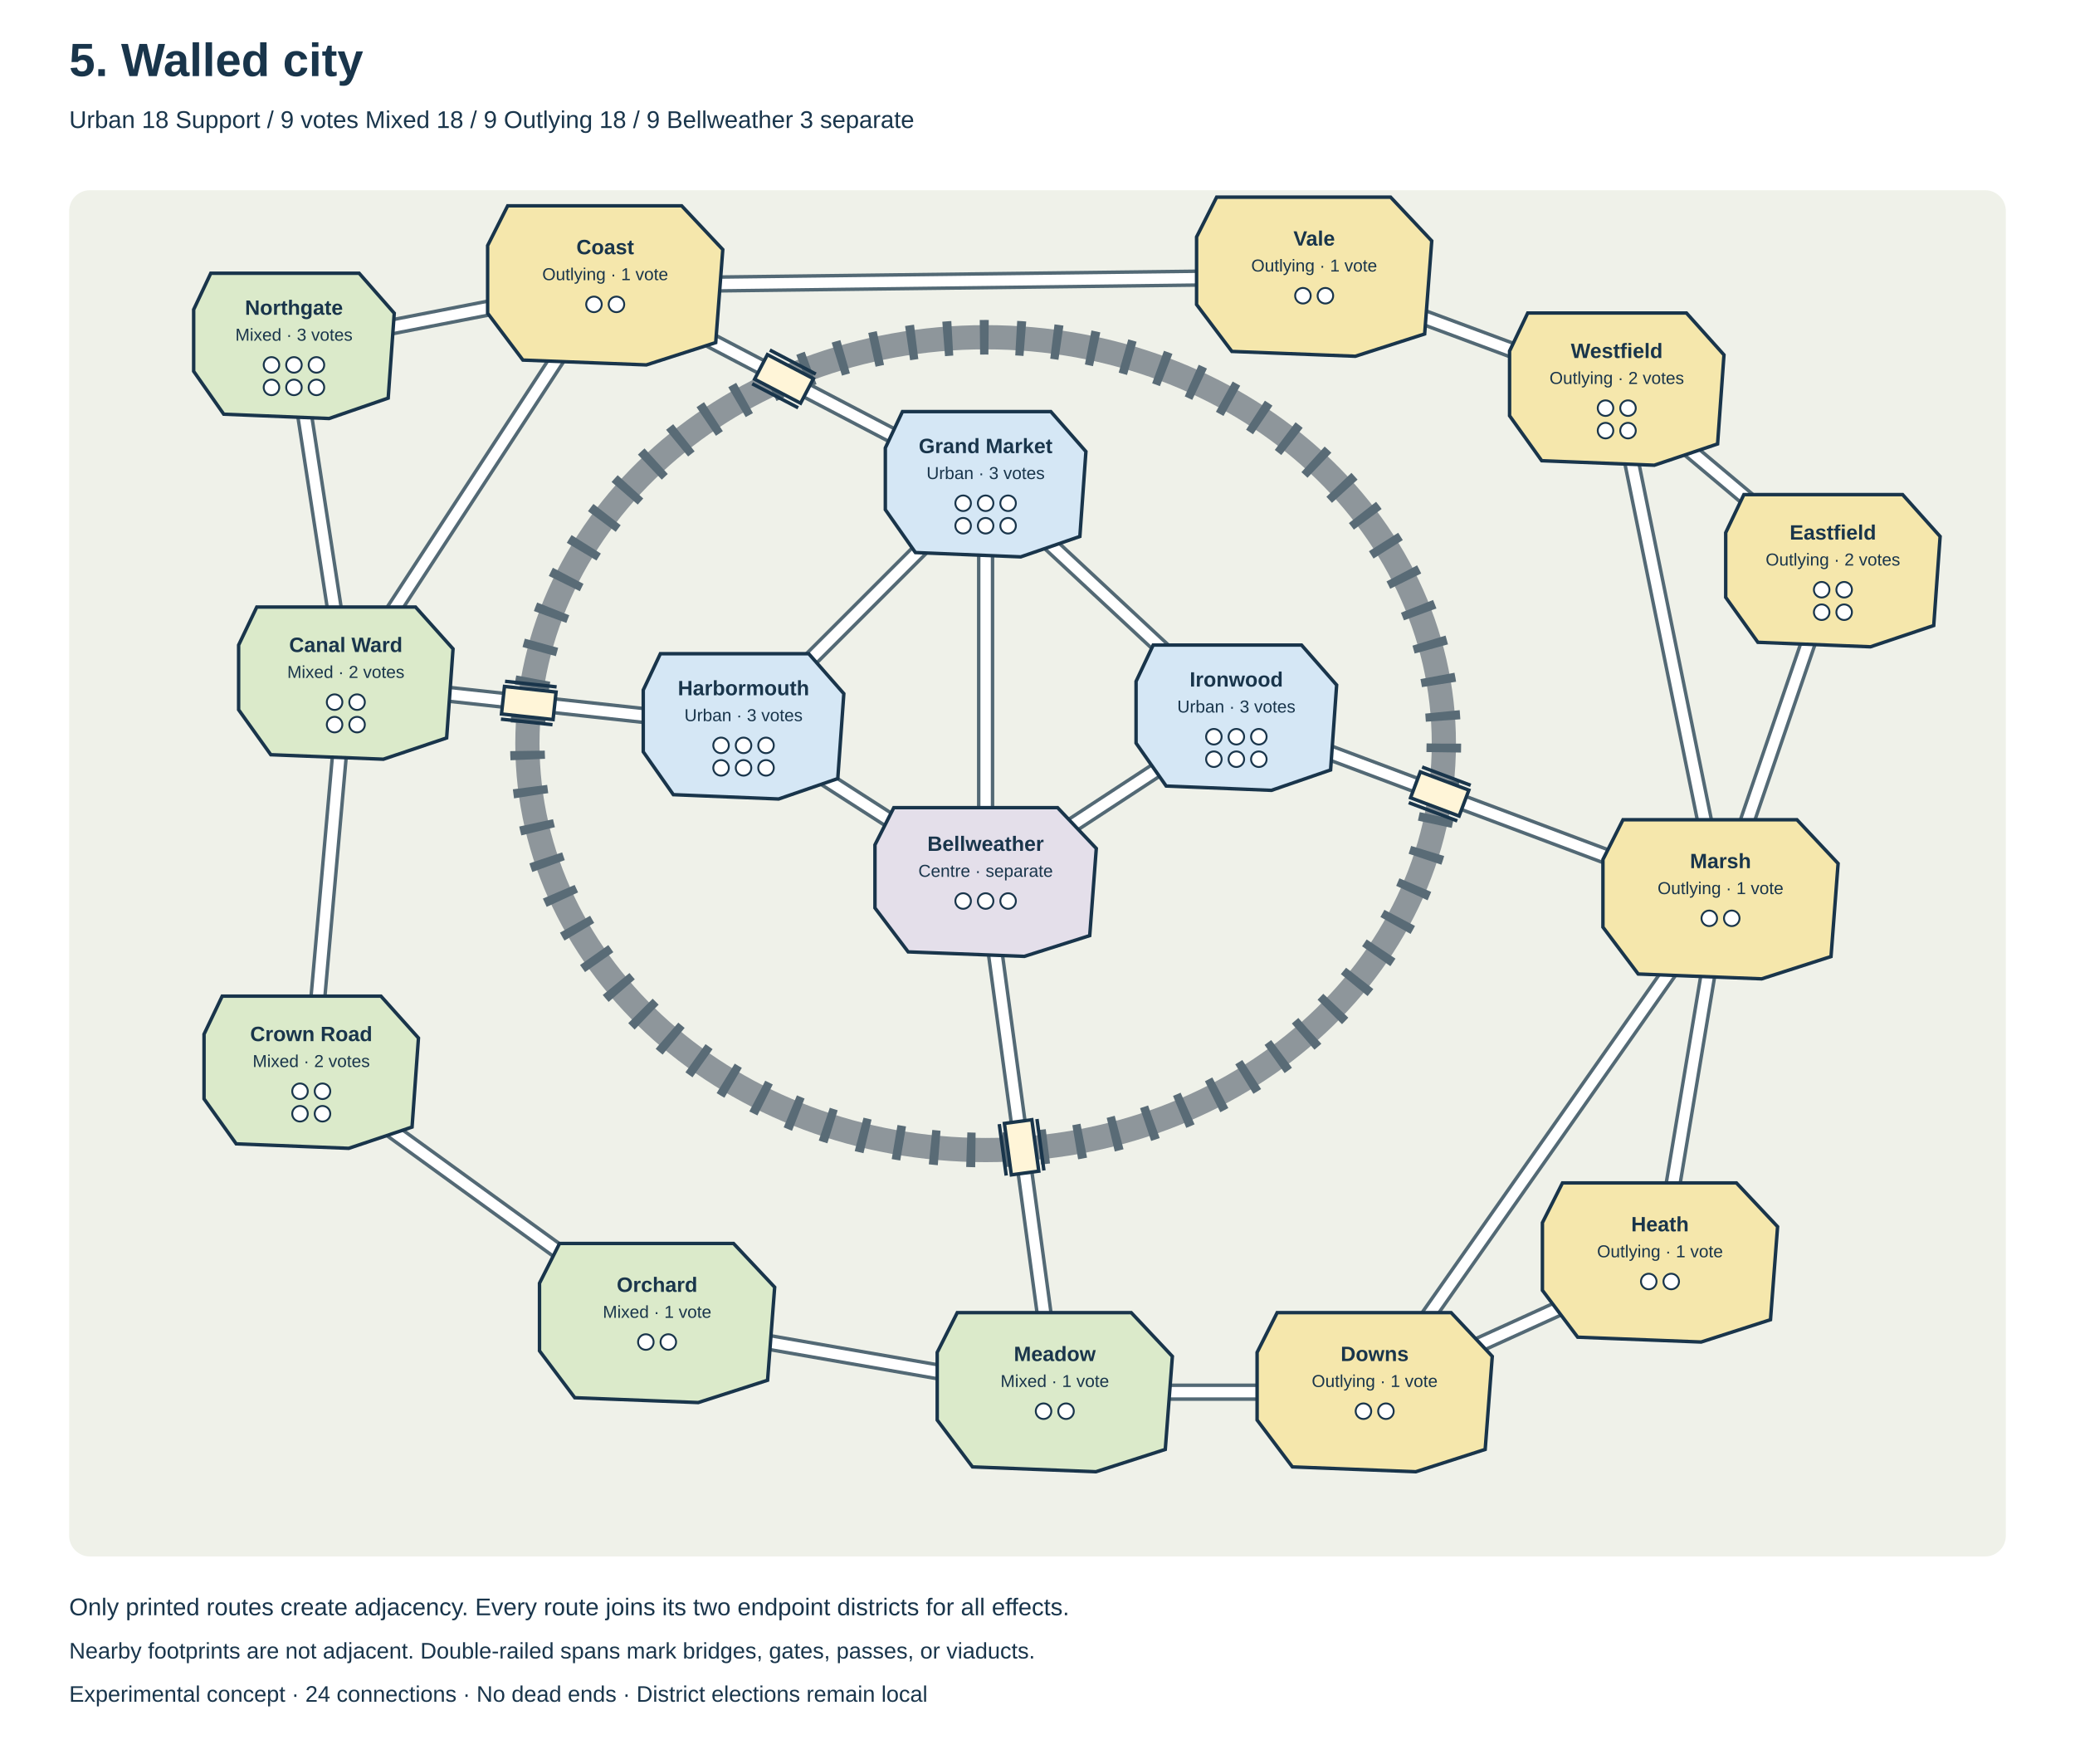
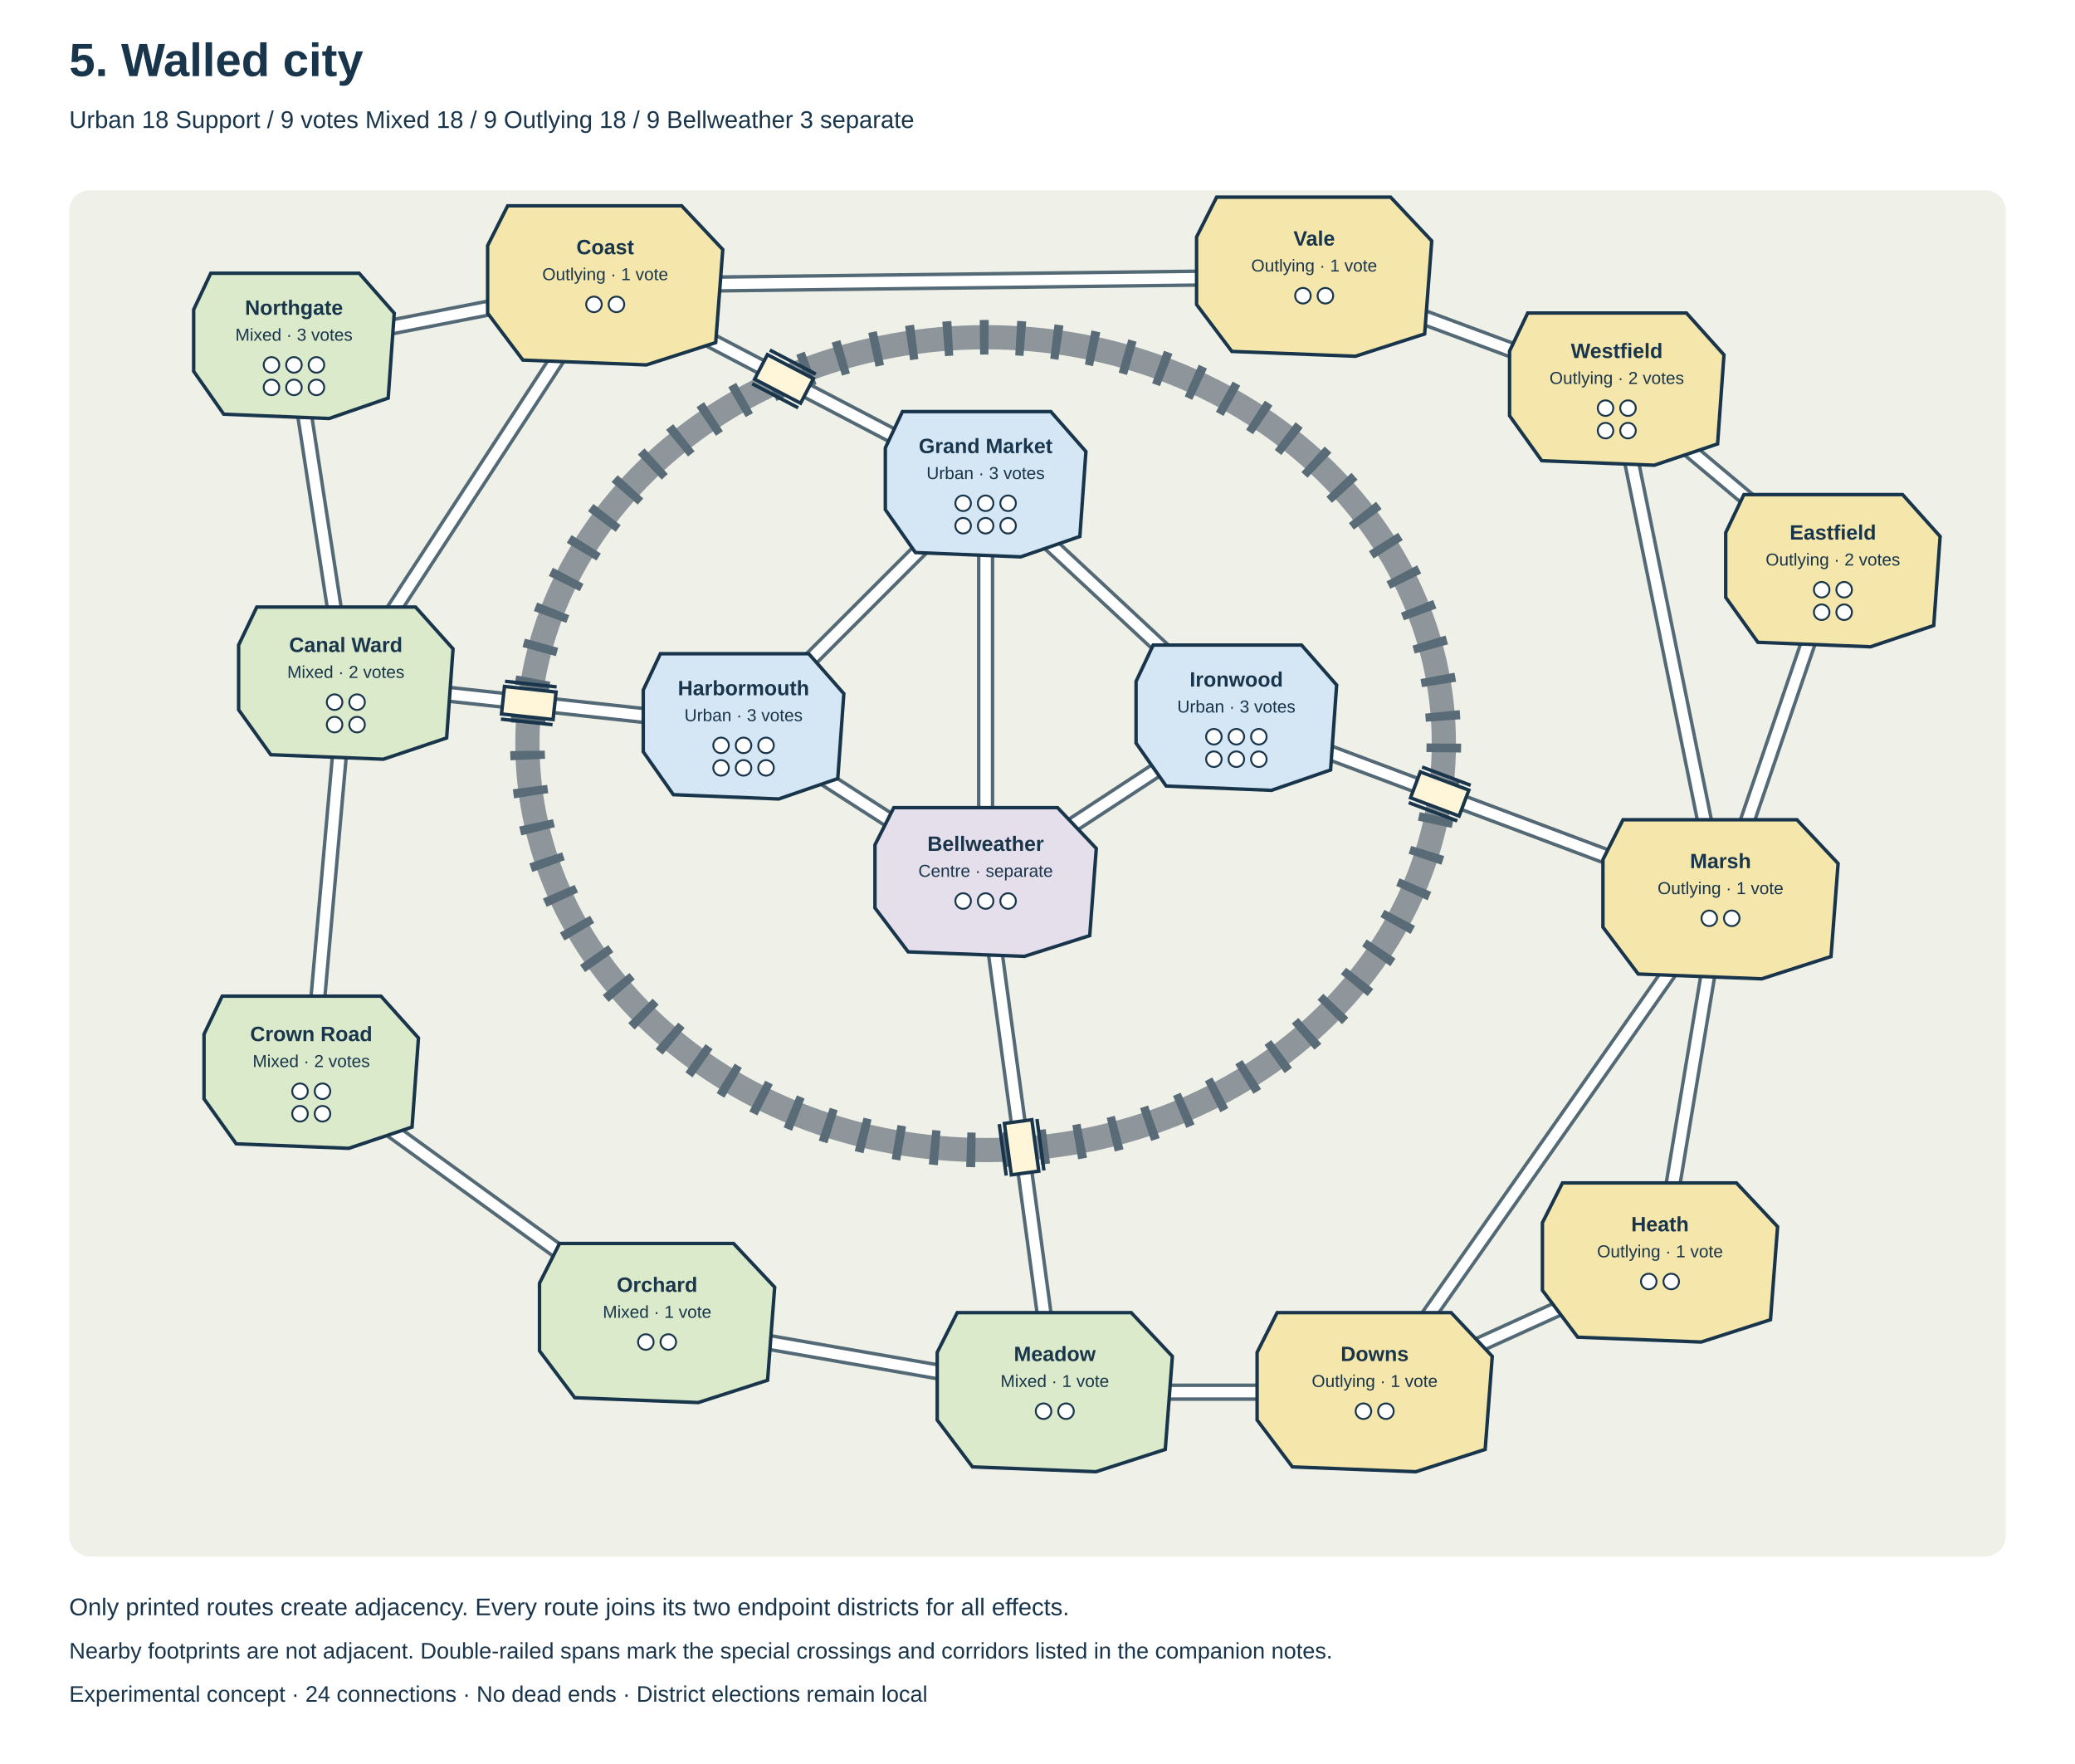
<svg xmlns="http://www.w3.org/2000/svg" viewBox="0 0 1200 1020" role="img" aria-labelledby="title desc">
  <style>text{font-family:Arial,sans-serif;fill:#19354b}.name{font-size:12px;font-weight:700}.detail{font-size:10px}.terrain{font-size:15px;font-style:italic;fill:#355564}</style>
  <rect width="1200" height="1020" fill="white" />
  <text x="40" y="44" font-size="27" font-weight="700">5. Walled city</text>
  <text x="40" y="74" font-size="14">Urban 18 Support / 9 votes     Mixed 18 / 9     Outlying 18 / 9     Bellweather 3 separate</text>
  <rect x="40" y="110" width="1120" height="790" rx="12" fill="#eff1e9" />
  <ellipse cx="570" cy="430" rx="265" ry="235" fill="none" stroke="#8e969b" stroke-width="14" />
  <ellipse cx="570" cy="430" rx="265" ry="235" fill="none" stroke="#596b76" stroke-width="20" stroke-dasharray="5 16" />
  <g data-route="A-E">
    <path d="M 430,420 L 200,395" fill="none" stroke="#536975" stroke-width="10" stroke-linecap="round" />
    <path d="M 430,420 L 200,395" fill="none" stroke="#ffffff" stroke-width="6" />
  </g>
  <g transform="translate(305.8 406.5) rotate(-173.8)" aria-label="gate">
    <rect x="-15" y="-8" width="30" height="16" fill="#fff5d8" stroke="#19354b" stroke-width="2" />
    <path d="M -15,-11 h30 M -15,11 h30" stroke="#19354b" stroke-width="2" />
  </g>
  <g data-route="B-O">
    <path d="M 570,280 L 350,165" fill="none" stroke="#536975" stroke-width="10" stroke-linecap="round" />
    <path d="M 570,280 L 350,165" fill="none" stroke="#ffffff" stroke-width="6" />
  </g>
  <g transform="translate(453.4 219.1) rotate(-152.4)" aria-label="gate">
    <rect x="-15" y="-8" width="30" height="16" fill="#fff5d8" stroke="#19354b" stroke-width="2" />
    <path d="M -15,-11 h30 M -15,11 h30" stroke="#19354b" stroke-width="2" />
  </g>
  <g data-route="C-K">
    <path d="M 715,415 L 995,520" fill="none" stroke="#536975" stroke-width="10" stroke-linecap="round" />
    <path d="M 715,415 L 995,520" fill="none" stroke="#ffffff" stroke-width="6" />
  </g>
  <g transform="translate(832.6 459.1) rotate(20.6)" aria-label="gate">
    <rect x="-15" y="-8" width="30" height="16" fill="#fff5d8" stroke="#19354b" stroke-width="2" />
    <path d="M -15,-11 h30 M -15,11 h30" stroke="#19354b" stroke-width="2" />
  </g>
  <g data-route="X-H">
    <path d="M 570,510 L 610,805" fill="none" stroke="#536975" stroke-width="10" stroke-linecap="round" />
    <path d="M 570,510 L 610,805" fill="none" stroke="#ffffff" stroke-width="6" />
  </g>
  <g transform="translate(590.8 663.4) rotate(82.3)" aria-label="gate">
    <rect x="-15" y="-8" width="30" height="16" fill="#fff5d8" stroke="#19354b" stroke-width="2" />
    <path d="M -15,-11 h30 M -15,11 h30" stroke="#19354b" stroke-width="2" />
  </g>
  <g data-route="I-J">
    <path d="M 935,225 L 1060,330" fill="none" stroke="#536975" stroke-width="10" stroke-linecap="round" />
    <path d="M 935,225 L 1060,330" fill="none" stroke="#ffffff" stroke-width="6" />
  </g>
  <g data-route="A-X">
    <path d="M 430,420 L 570,510" fill="none" stroke="#536975" stroke-width="10" stroke-linecap="round" />
    <path d="M 430,420 L 570,510" fill="none" stroke="#ffffff" stroke-width="6" />
  </g>
  <g data-route="C-X">
    <path d="M 715,415 L 570,510" fill="none" stroke="#536975" stroke-width="10" stroke-linecap="round" />
    <path d="M 715,415 L 570,510" fill="none" stroke="#ffffff" stroke-width="6" />
  </g>
  <g data-route="L-M">
    <path d="M 960,730 L 795,805" fill="none" stroke="#536975" stroke-width="10" stroke-linecap="round" />
    <path d="M 960,730 L 795,805" fill="none" stroke="#ffffff" stroke-width="6" />
  </g>
  <g data-route="D-O">
    <path d="M 170,200 L 350,165" fill="none" stroke="#536975" stroke-width="10" stroke-linecap="round" />
    <path d="M 170,200 L 350,165" fill="none" stroke="#ffffff" stroke-width="6" />
  </g>
  <g data-route="H-M">
    <path d="M 610,805 L 795,805" fill="none" stroke="#536975" stroke-width="10" stroke-linecap="round" />
    <path d="M 610,805 L 795,805" fill="none" stroke="#ffffff" stroke-width="6" />
  </g>
  <g data-route="I-N">
    <path d="M 935,225 L 760,160" fill="none" stroke="#536975" stroke-width="10" stroke-linecap="round" />
    <path d="M 935,225 L 760,160" fill="none" stroke="#ffffff" stroke-width="6" />
  </g>
  <g data-route="D-E">
    <path d="M 170,200 L 200,395" fill="none" stroke="#536975" stroke-width="10" stroke-linecap="round" />
    <path d="M 170,200 L 200,395" fill="none" stroke="#ffffff" stroke-width="6" />
  </g>
  <g data-route="J-K">
    <path d="M 1060,330 L 995,520" fill="none" stroke="#536975" stroke-width="10" stroke-linecap="round" />
    <path d="M 1060,330 L 995,520" fill="none" stroke="#ffffff" stroke-width="6" />
  </g>
  <g data-route="E-F">
    <path d="M 200,395 L 180,620" fill="none" stroke="#536975" stroke-width="10" stroke-linecap="round" />
    <path d="M 200,395 L 180,620" fill="none" stroke="#ffffff" stroke-width="6" />
  </g>
  <g data-route="G-H">
    <path d="M 380,765 L 610,805" fill="none" stroke="#536975" stroke-width="10" stroke-linecap="round" />
    <path d="M 380,765 L 610,805" fill="none" stroke="#ffffff" stroke-width="6" />
  </g>
  <g data-route="A-B">
    <path d="M 430,420 L 570,280" fill="none" stroke="#536975" stroke-width="10" stroke-linecap="round" />
    <path d="M 430,420 L 570,280" fill="none" stroke="#ffffff" stroke-width="6" />
  </g>
  <g data-route="B-C">
    <path d="M 570,280 L 715,415" fill="none" stroke="#536975" stroke-width="10" stroke-linecap="round" />
    <path d="M 570,280 L 715,415" fill="none" stroke="#ffffff" stroke-width="6" />
  </g>
  <g data-route="K-L">
    <path d="M 995,520 L 960,730" fill="none" stroke="#536975" stroke-width="10" stroke-linecap="round" />
    <path d="M 995,520 L 960,730" fill="none" stroke="#ffffff" stroke-width="6" />
  </g>
  <g data-route="B-X">
    <path d="M 570,280 L 570,510" fill="none" stroke="#536975" stroke-width="10" stroke-linecap="round" />
    <path d="M 570,280 L 570,510" fill="none" stroke="#ffffff" stroke-width="6" />
  </g>
  <g data-route="F-G">
    <path d="M 180,620 L 380,765" fill="none" stroke="#536975" stroke-width="10" stroke-linecap="round" />
    <path d="M 180,620 L 380,765" fill="none" stroke="#ffffff" stroke-width="6" />
  </g>
  <g data-route="E-O">
    <path d="M 200,395 L 350,165" fill="none" stroke="#536975" stroke-width="10" stroke-linecap="round" />
    <path d="M 200,395 L 350,165" fill="none" stroke="#ffffff" stroke-width="6" />
  </g>
  <g data-route="I-K">
    <path d="M 935,225 L 995,520" fill="none" stroke="#536975" stroke-width="10" stroke-linecap="round" />
    <path d="M 935,225 L 995,520" fill="none" stroke="#ffffff" stroke-width="6" />
  </g>
  <g data-route="K-M">
    <path d="M 995,520 L 795,805" fill="none" stroke="#536975" stroke-width="10" stroke-linecap="round" />
    <path d="M 995,520 L 795,805" fill="none" stroke="#ffffff" stroke-width="6" />
  </g>
  <g data-route="N-O">
    <path d="M 760,160 L 350,165" fill="none" stroke="#536975" stroke-width="10" stroke-linecap="round" />
    <path d="M 760,160 L 350,165" fill="none" stroke="#ffffff" stroke-width="6" />
  </g>
  <g data-district="A">
    <polygon points="381.9,378.0 467.7,378.0 488.0,401.1 484.5,450.2 450.3,462.0 389.4,459.5 372.0,434.7 372.0,399.0" fill="#d5e7f5" stroke="#19354b" stroke-width="2" />
    <text class="name" x="430" y="402" text-anchor="middle">Harbormouth</text>
    <text class="detail" x="430" y="417" text-anchor="middle">Urban · 3 votes</text>
    <circle cx="417.0" cy="431" r="4.5" fill="white" stroke="#19354b" stroke-width="1.1" />
    <circle cx="430.0" cy="431" r="4.5" fill="white" stroke="#19354b" stroke-width="1.1" />
    <circle cx="443.0" cy="431" r="4.5" fill="white" stroke="#19354b" stroke-width="1.1" />
    <circle cx="417.0" cy="444" r="4.5" fill="white" stroke="#19354b" stroke-width="1.1" />
    <circle cx="430.0" cy="444" r="4.5" fill="white" stroke="#19354b" stroke-width="1.1" />
    <circle cx="443.0" cy="444" r="4.5" fill="white" stroke="#19354b" stroke-width="1.1" />
  </g>
  <g data-district="B">
    <polygon points="521.9,238.0 607.7,238.0 628.0,261.1 624.5,310.2 590.3,322.0 529.4,319.5 512.0,294.7 512.0,259.0" fill="#d5e7f5" stroke="#19354b" stroke-width="2" />
    <text class="name" x="570" y="262" text-anchor="middle">Grand Market</text>
    <text class="detail" x="570" y="277" text-anchor="middle">Urban · 3 votes</text>
    <circle cx="557.0" cy="291" r="4.5" fill="white" stroke="#19354b" stroke-width="1.1" />
    <circle cx="570.0" cy="291" r="4.5" fill="white" stroke="#19354b" stroke-width="1.1" />
    <circle cx="583.0" cy="291" r="4.5" fill="white" stroke="#19354b" stroke-width="1.1" />
    <circle cx="557.0" cy="304" r="4.5" fill="white" stroke="#19354b" stroke-width="1.1" />
    <circle cx="570.0" cy="304" r="4.5" fill="white" stroke="#19354b" stroke-width="1.1" />
    <circle cx="583.0" cy="304" r="4.5" fill="white" stroke="#19354b" stroke-width="1.1" />
  </g>
  <g data-district="C">
    <polygon points="666.9,373.0 752.7,373.0 773.0,396.1 769.5,445.2 735.3,457.0 674.4,454.5 657.0,429.7 657.0,394.0" fill="#d5e7f5" stroke="#19354b" stroke-width="2" />
    <text class="name" x="715" y="397" text-anchor="middle">Ironwood</text>
    <text class="detail" x="715" y="412" text-anchor="middle">Urban · 3 votes</text>
    <circle cx="702.0" cy="426" r="4.5" fill="white" stroke="#19354b" stroke-width="1.1" />
    <circle cx="715.0" cy="426" r="4.5" fill="white" stroke="#19354b" stroke-width="1.1" />
    <circle cx="728.0" cy="426" r="4.5" fill="white" stroke="#19354b" stroke-width="1.1" />
    <circle cx="702.0" cy="439" r="4.5" fill="white" stroke="#19354b" stroke-width="1.1" />
    <circle cx="715.0" cy="439" r="4.5" fill="white" stroke="#19354b" stroke-width="1.1" />
    <circle cx="728.0" cy="439" r="4.5" fill="white" stroke="#19354b" stroke-width="1.1" />
  </g>
  <g data-district="X">
    <polygon points="516.9,467.0 611.6,467.0 634.0,490.6 630.2,541.0 592.4,553.0 525.2,550.4 506.0,525.0 506.0,488.5" fill="#e4dfea" stroke="#19354b" stroke-width="2" />
    <text class="name" x="570" y="492" text-anchor="middle">Bellweather</text>
    <text class="detail" x="570" y="507" text-anchor="middle">Centre · separate</text>
    <circle cx="557.0" cy="521" r="4.5" fill="white" stroke="#19354b" stroke-width="1.1" />
    <circle cx="570.0" cy="521" r="4.5" fill="white" stroke="#19354b" stroke-width="1.1" />
    <circle cx="583.0" cy="521" r="4.5" fill="white" stroke="#19354b" stroke-width="1.1" />
  </g>
  <g data-district="D">
    <polygon points="121.9,158.0 207.7,158.0 228.0,181.1 224.5,230.2 190.3,242.0 129.4,239.5 112.0,214.7 112.0,179.0" fill="#dbeaca" stroke="#19354b" stroke-width="2" />
    <text class="name" x="170" y="182" text-anchor="middle">Northgate</text>
    <text class="detail" x="170" y="197" text-anchor="middle">Mixed · 3 votes</text>
    <circle cx="157.0" cy="211" r="4.5" fill="white" stroke="#19354b" stroke-width="1.1" />
    <circle cx="170.0" cy="211" r="4.5" fill="white" stroke="#19354b" stroke-width="1.1" />
    <circle cx="183.0" cy="211" r="4.5" fill="white" stroke="#19354b" stroke-width="1.1" />
    <circle cx="157.0" cy="224" r="4.5" fill="white" stroke="#19354b" stroke-width="1.1" />
    <circle cx="170.0" cy="224" r="4.5" fill="white" stroke="#19354b" stroke-width="1.1" />
    <circle cx="183.0" cy="224" r="4.5" fill="white" stroke="#19354b" stroke-width="1.1" />
  </g>
  <g data-district="E">
    <polygon points="148.5,351.0 240.3,351.0 262.0,375.2 258.3,426.7 221.7,439.0 156.6,436.4 138.0,410.4 138.0,373.0" fill="#dbeaca" stroke="#19354b" stroke-width="2" />
    <text class="name" x="200" y="377" text-anchor="middle">Canal Ward</text>
    <text class="detail" x="200" y="392" text-anchor="middle">Mixed · 2 votes</text>
    <circle cx="193.5" cy="406" r="4.5" fill="white" stroke="#19354b" stroke-width="1.1" />
    <circle cx="206.5" cy="406" r="4.5" fill="white" stroke="#19354b" stroke-width="1.1" />
    <circle cx="193.5" cy="419" r="4.5" fill="white" stroke="#19354b" stroke-width="1.1" />
    <circle cx="206.5" cy="419" r="4.5" fill="white" stroke="#19354b" stroke-width="1.1" />
  </g>
  <g data-district="F">
    <polygon points="128.5,576.0 220.3,576.0 242.0,600.2 238.3,651.7 201.7,664.0 136.6,661.4 118.0,635.4 118.0,598.0" fill="#dbeaca" stroke="#19354b" stroke-width="2" />
    <text class="name" x="180" y="602" text-anchor="middle">Crown Road</text>
    <text class="detail" x="180" y="617" text-anchor="middle">Mixed · 2 votes</text>
    <circle cx="173.5" cy="631" r="4.5" fill="white" stroke="#19354b" stroke-width="1.1" />
    <circle cx="186.5" cy="631" r="4.5" fill="white" stroke="#19354b" stroke-width="1.1" />
    <circle cx="173.5" cy="644" r="4.5" fill="white" stroke="#19354b" stroke-width="1.1" />
    <circle cx="186.5" cy="644" r="4.5" fill="white" stroke="#19354b" stroke-width="1.1" />
  </g>
  <g data-district="G">
    <polygon points="323.6,719.0 424.2,719.0 448.0,744.3 443.9,798.1 403.8,811.0 332.4,808.2 312.0,781.1 312.0,742.0" fill="#dbeaca" stroke="#19354b" stroke-width="2" />
    <text class="name" x="380" y="747" text-anchor="middle">Orchard</text>
    <text class="detail" x="380" y="762" text-anchor="middle">Mixed · 1 vote</text>
    <circle cx="373.5" cy="776" r="4.5" fill="white" stroke="#19354b" stroke-width="1.1" />
    <circle cx="386.5" cy="776" r="4.5" fill="white" stroke="#19354b" stroke-width="1.1" />
  </g>
  <g data-district="H">
    <polygon points="553.6,759.0 654.2,759.0 678.0,784.3 673.9,838.1 633.8,851.0 562.4,848.2 542.0,821.1 542.0,782.0" fill="#dbeaca" stroke="#19354b" stroke-width="2" />
    <text class="name" x="610" y="787" text-anchor="middle">Meadow</text>
    <text class="detail" x="610" y="802" text-anchor="middle">Mixed · 1 vote</text>
    <circle cx="603.5" cy="816" r="4.5" fill="white" stroke="#19354b" stroke-width="1.1" />
    <circle cx="616.5" cy="816" r="4.5" fill="white" stroke="#19354b" stroke-width="1.1" />
  </g>
  <g data-district="I">
    <polygon points="883.5,181.0 975.3,181.0 997.0,205.2 993.3,256.7 956.7,269.0 891.6,266.4 873.0,240.4 873.0,203.0" fill="#f5e7ac" stroke="#19354b" stroke-width="2" />
    <text class="name" x="935" y="207" text-anchor="middle">Westfield</text>
    <text class="detail" x="935" y="222" text-anchor="middle">Outlying · 2 votes</text>
    <circle cx="928.5" cy="236" r="4.5" fill="white" stroke="#19354b" stroke-width="1.1" />
    <circle cx="941.5" cy="236" r="4.5" fill="white" stroke="#19354b" stroke-width="1.1" />
    <circle cx="928.5" cy="249" r="4.5" fill="white" stroke="#19354b" stroke-width="1.1" />
    <circle cx="941.5" cy="249" r="4.5" fill="white" stroke="#19354b" stroke-width="1.1" />
  </g>
  <g data-district="J">
    <polygon points="1008.5,286.0 1100.3,286.0 1122.0,310.2 1118.3,361.7 1081.7,374.0 1016.6,371.4 998.0,345.4 998.0,308.0" fill="#f5e7ac" stroke="#19354b" stroke-width="2" />
    <text class="name" x="1060" y="312" text-anchor="middle">Eastfield</text>
    <text class="detail" x="1060" y="327" text-anchor="middle">Outlying · 2 votes</text>
    <circle cx="1053.5" cy="341" r="4.5" fill="white" stroke="#19354b" stroke-width="1.1" />
    <circle cx="1066.5" cy="341" r="4.5" fill="white" stroke="#19354b" stroke-width="1.1" />
    <circle cx="1053.5" cy="354" r="4.5" fill="white" stroke="#19354b" stroke-width="1.1" />
    <circle cx="1066.5" cy="354" r="4.5" fill="white" stroke="#19354b" stroke-width="1.1" />
  </g>
  <g data-district="K">
    <polygon points="938.6,474.0 1039.2,474.0 1063.0,499.3 1058.9,553.1 1018.8,566.0 947.4,563.2 927.0,536.1 927.0,497.0" fill="#f5e7ac" stroke="#19354b" stroke-width="2" />
    <text class="name" x="995" y="502" text-anchor="middle">Marsh</text>
    <text class="detail" x="995" y="517" text-anchor="middle">Outlying · 1 vote</text>
    <circle cx="988.5" cy="531" r="4.5" fill="white" stroke="#19354b" stroke-width="1.1" />
    <circle cx="1001.5" cy="531" r="4.5" fill="white" stroke="#19354b" stroke-width="1.1" />
  </g>
  <g data-district="L">
    <polygon points="903.6,684.0 1004.2,684.0 1028.0,709.3 1023.9,763.1 983.8,776.0 912.4,773.2 892.0,746.1 892.0,707.0" fill="#f5e7ac" stroke="#19354b" stroke-width="2" />
    <text class="name" x="960" y="712" text-anchor="middle">Heath</text>
    <text class="detail" x="960" y="727" text-anchor="middle">Outlying · 1 vote</text>
    <circle cx="953.5" cy="741" r="4.5" fill="white" stroke="#19354b" stroke-width="1.1" />
    <circle cx="966.5" cy="741" r="4.5" fill="white" stroke="#19354b" stroke-width="1.1" />
  </g>
  <g data-district="M">
    <polygon points="738.6,759.0 839.2,759.0 863.0,784.3 858.9,838.1 818.8,851.0 747.4,848.2 727.0,821.1 727.0,782.0" fill="#f5e7ac" stroke="#19354b" stroke-width="2" />
    <text class="name" x="795" y="787" text-anchor="middle">Downs</text>
    <text class="detail" x="795" y="802" text-anchor="middle">Outlying · 1 vote</text>
    <circle cx="788.5" cy="816" r="4.5" fill="white" stroke="#19354b" stroke-width="1.1" />
    <circle cx="801.5" cy="816" r="4.5" fill="white" stroke="#19354b" stroke-width="1.1" />
  </g>
  <g data-district="N">
    <polygon points="703.6,114.0 804.2,114.0 828.0,139.3 823.9,193.1 783.8,206.0 712.4,203.2 692.0,176.1 692.0,137.0" fill="#f5e7ac" stroke="#19354b" stroke-width="2" />
    <text class="name" x="760" y="142" text-anchor="middle">Vale</text>
    <text class="detail" x="760" y="157" text-anchor="middle">Outlying · 1 vote</text>
    <circle cx="753.5" cy="171" r="4.5" fill="white" stroke="#19354b" stroke-width="1.1" />
    <circle cx="766.5" cy="171" r="4.5" fill="white" stroke="#19354b" stroke-width="1.1" />
  </g>
  <g data-district="O">
    <polygon points="293.6,119.0 394.2,119.0 418.0,144.3 413.9,198.1 373.8,211.0 302.4,208.2 282.0,181.1 282.0,142.0" fill="#f5e7ac" stroke="#19354b" stroke-width="2" />
    <text class="name" x="350" y="147" text-anchor="middle">Coast</text>
    <text class="detail" x="350" y="162" text-anchor="middle">Outlying · 1 vote</text>
    <circle cx="343.5" cy="176" r="4.5" fill="white" stroke="#19354b" stroke-width="1.1" />
    <circle cx="356.5" cy="176" r="4.5" fill="white" stroke="#19354b" stroke-width="1.1" />
  </g>
  <text x="40" y="934" font-size="14">Only printed routes create adjacency. Every route joins its two endpoint districts for all effects.</text>
-   <text x="40" y="959" font-size="13">Nearby footprints are not adjacent. Double-railed spans mark bridges, gates, passes, or viaducts.</text>
+   <text x="40" y="959" font-size="13">Nearby footprints are not adjacent. Double-railed spans mark the special crossings and corridors listed in the companion notes.</text>
  <text x="40" y="984" font-size="13">Experimental concept · 24 connections · No dead ends · District elections remain local</text>
</svg>
